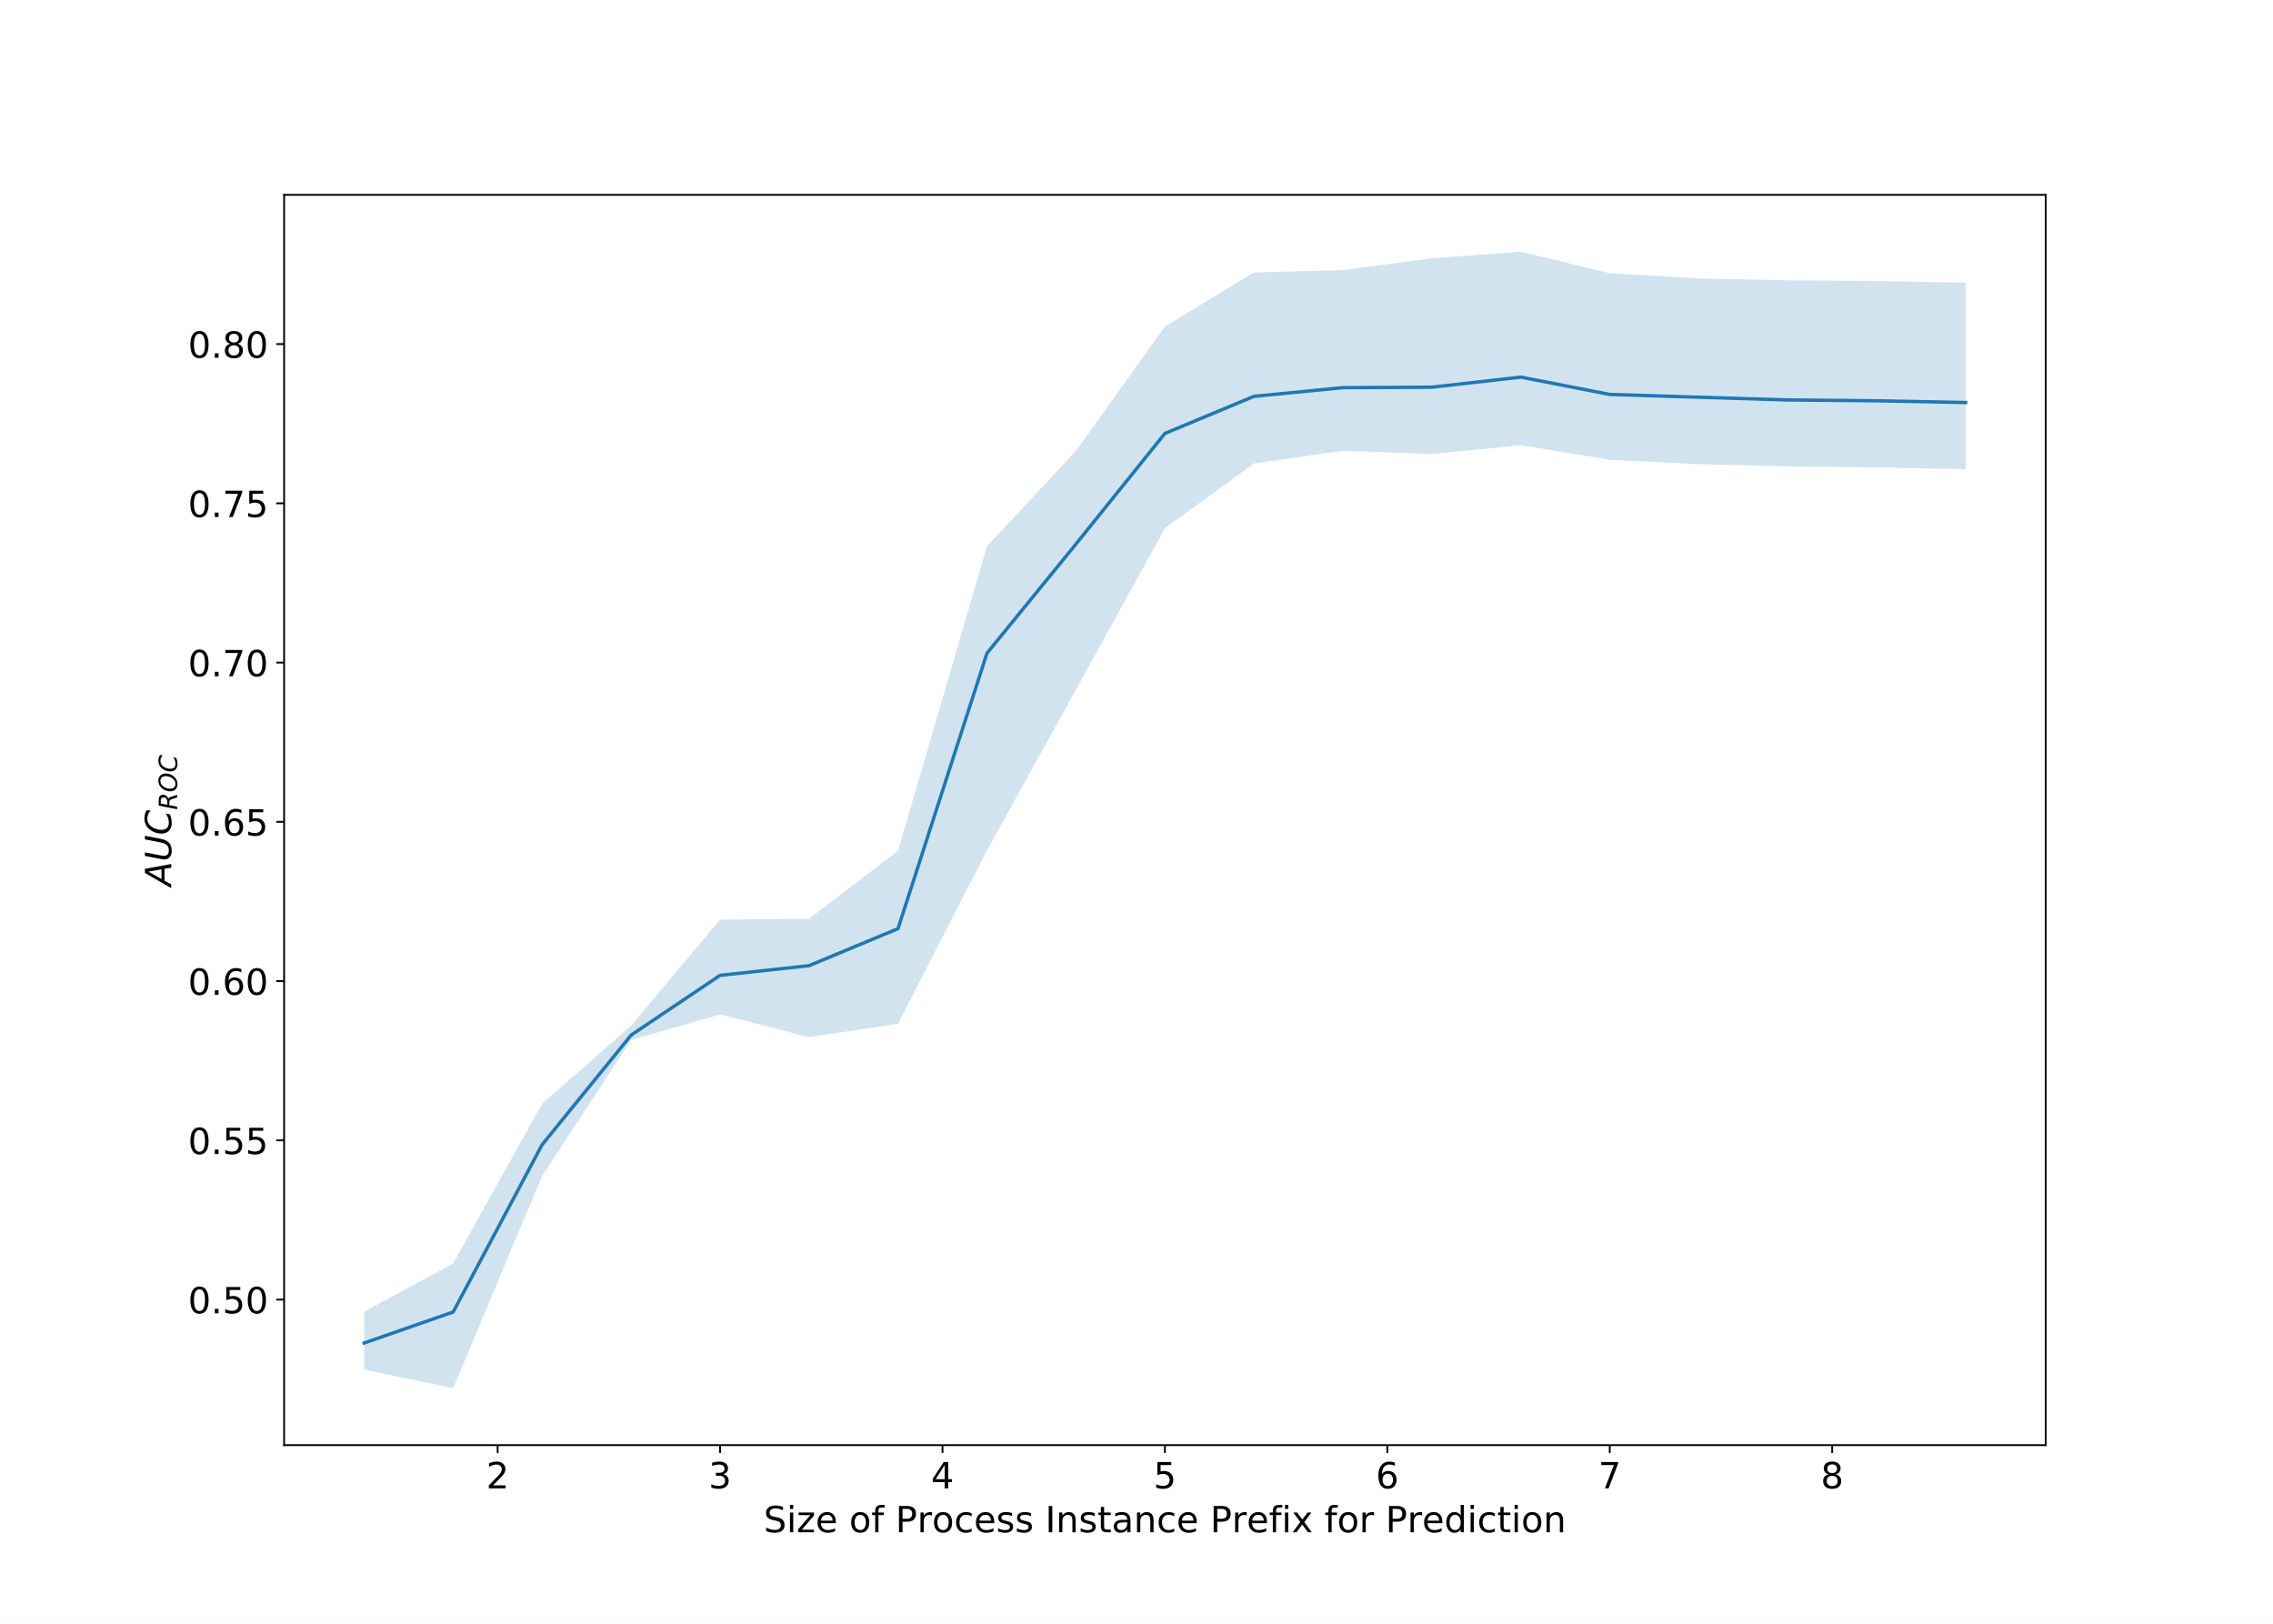
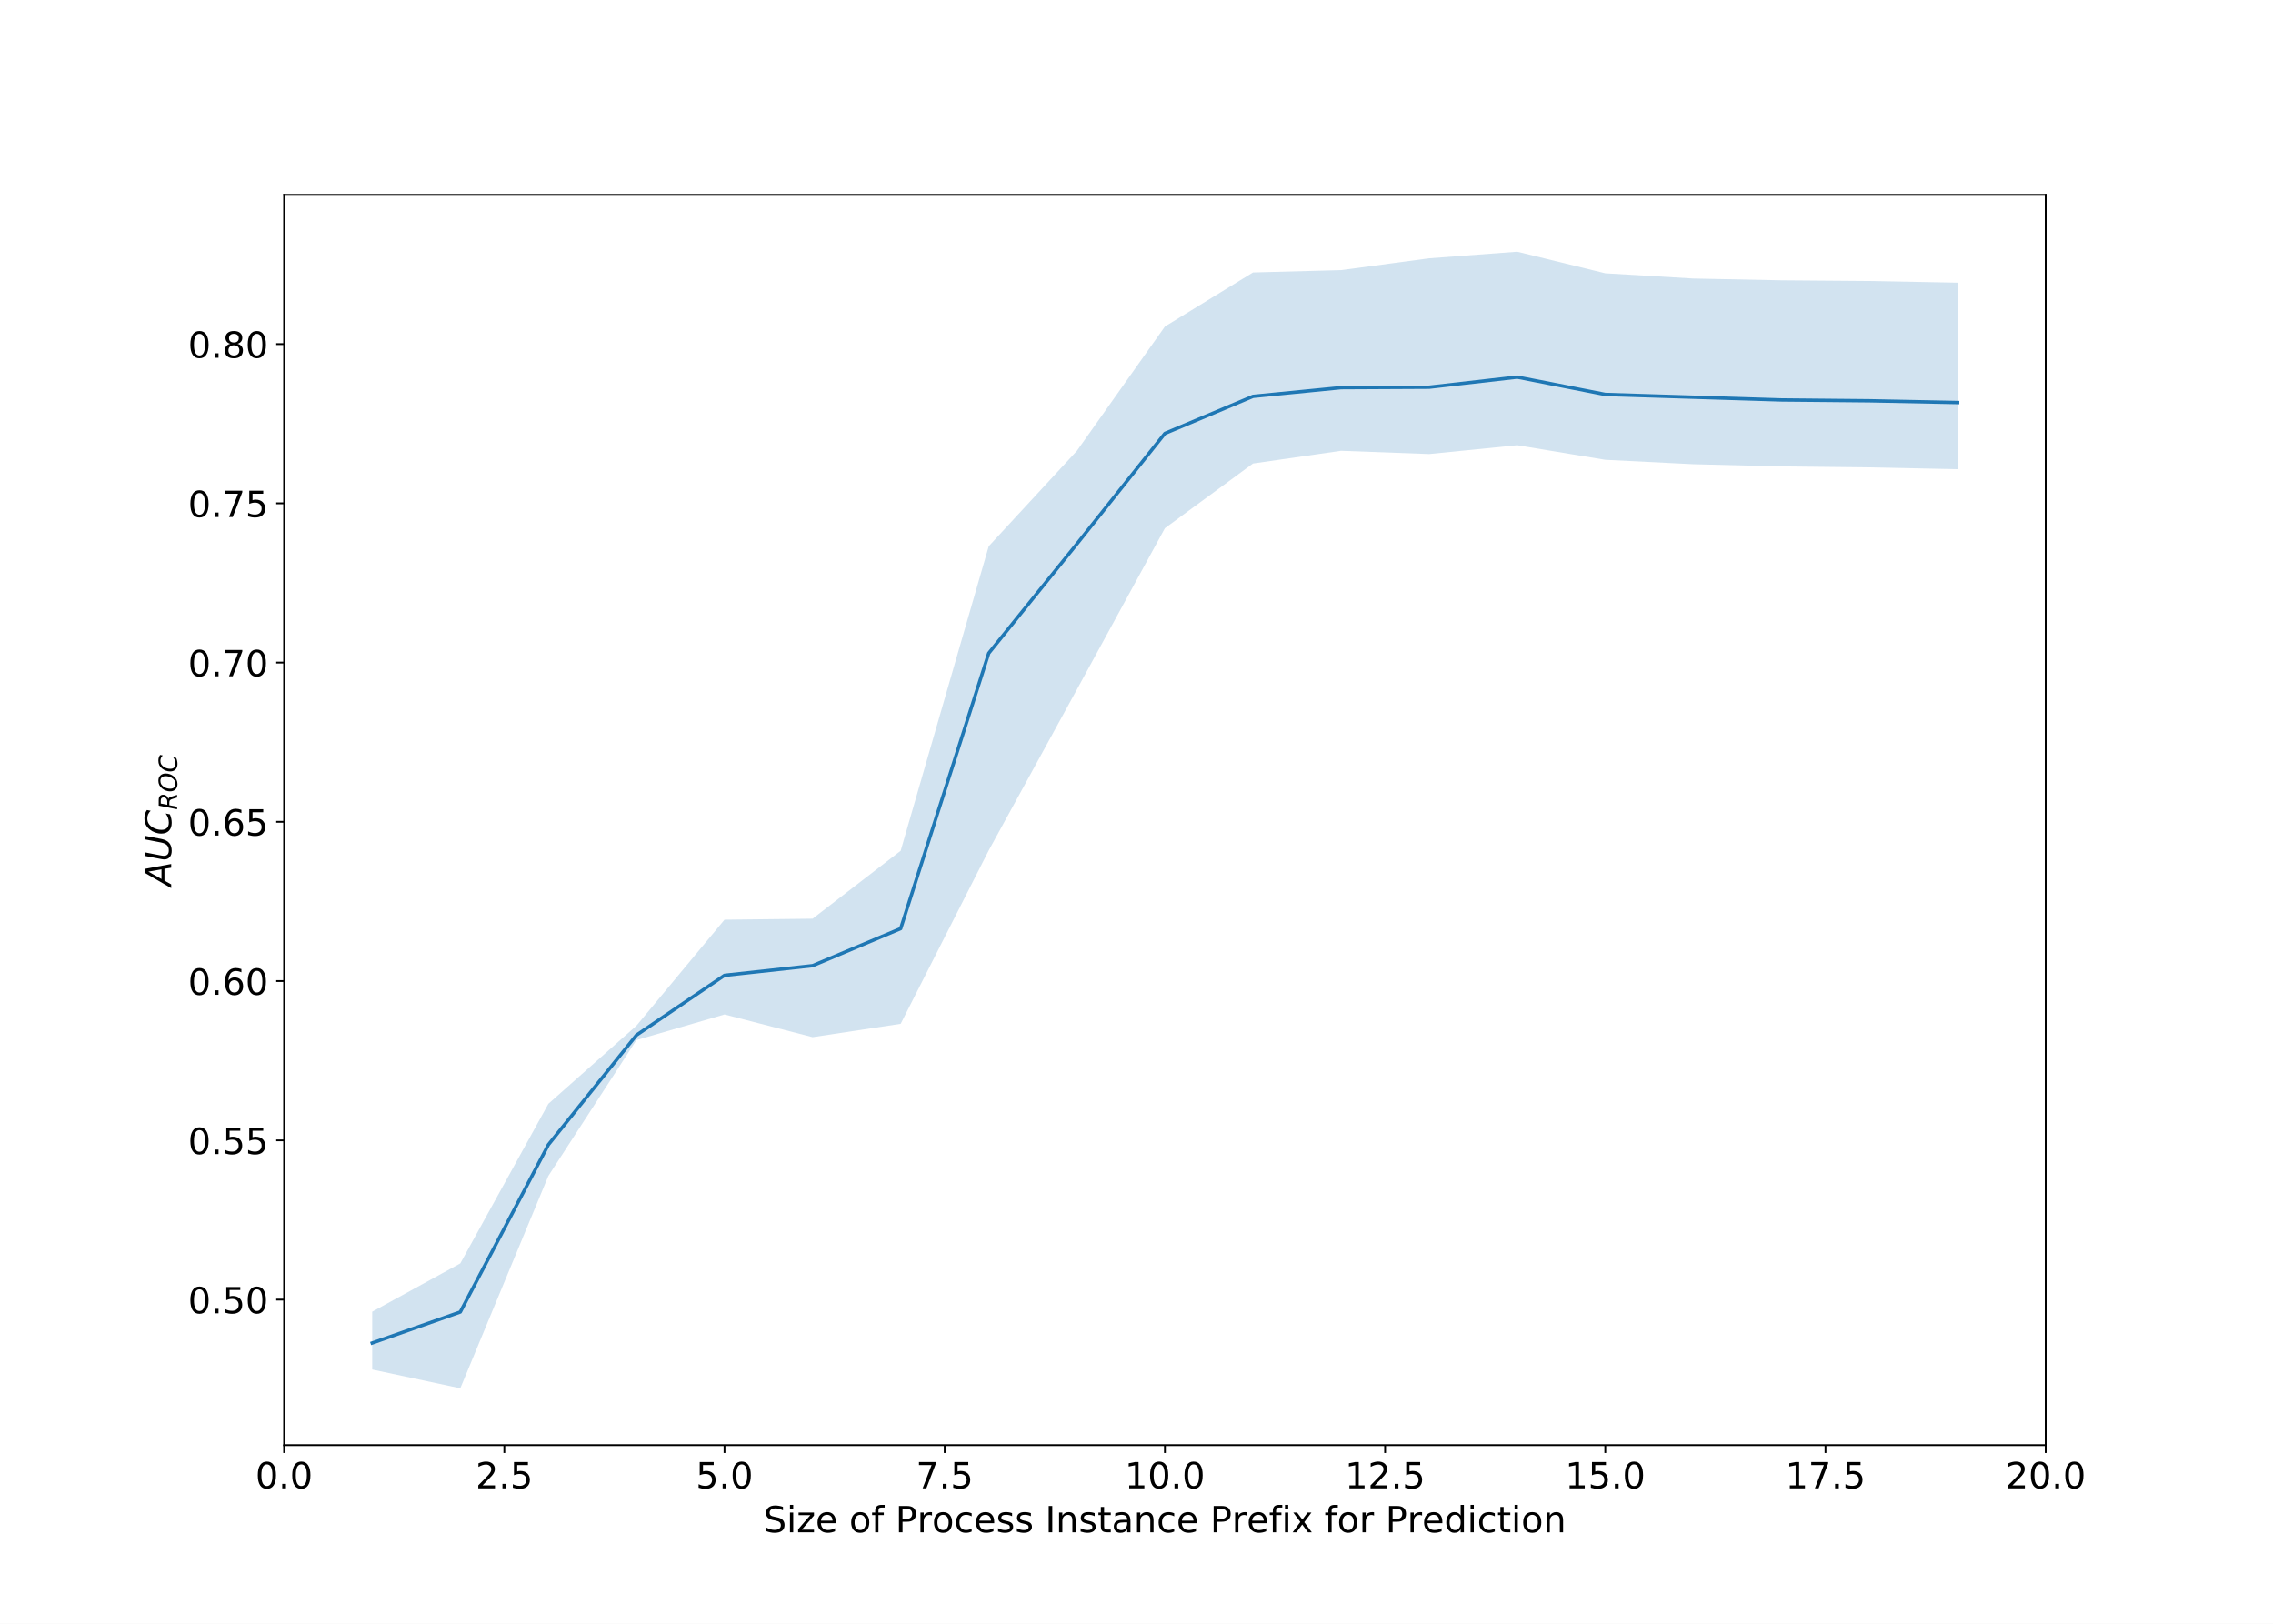
<svg xmlns="http://www.w3.org/2000/svg" xmlns:xlink="http://www.w3.org/1999/xlink" height="720pt" version="1.1" viewBox="0 0 1008 720" width="1008pt">
  <defs>
    <style type="text/css">
*{stroke-linecap:butt;stroke-linejoin:round;}
  </style>
  </defs>
  <g id="figure_1">
    <g id="patch_1">
      <path d="M 0 720  L 1008 720  L 1008 0  L 0 0  z " style="fill:#ffffff;" />
    </g>
    <g id="axes_1">
      <g id="patch_2">
        <path d="M 126 640.8  L 907.2 640.8  L 907.2 86.4  L 126 86.4  z " style="fill:#ffffff;" />
      </g>
      <g id="PolyCollection_1">
-         <path clip-path="url(#pc2bb9c376c)" d="M 161.509 581.636  L 161.509 607.272  L 200.964 615.6  L 240.418 521.41  L 279.873 461.183  L 319.327 449.834  L 358.782 459.895  L 398.236 453.981  L 437.691 377.089  L 477.145 305.807  L 516.6 234.22  L 556.055 205.535  L 595.509 199.89  L 634.964 201.331  L 674.418 197.425  L 713.873 203.889  L 753.327 205.845  L 792.782 206.819  L 832.236 207.251  L 871.691 208.054  L 871.691 125.338  L 871.691 125.338  L 832.236 124.597  L 792.782 124.287  L 753.327 123.496  L 713.873 121.173  L 674.418 111.6  L 634.964 114.53  L 595.509 119.764  L 556.055 120.808  L 516.6 144.782  L 477.145 199.959  L 437.691 242.221  L 398.236 377.261  L 358.782 407.372  L 319.327 407.818  L 279.873 454.811  L 240.418 489.439  L 200.964 560.216  L 161.509 581.636  z " style="fill:#1f77b4;fill-opacity:0.2;" />
+         <path clip-path="url(#p0b443deda3)" d="M 165.06 581.636  L 165.06 607.272  L 204.12 615.6  L 243.18 521.41  L 282.24 461.183  L 321.3 449.834  L 360.36 459.895  L 399.42 453.981  L 438.48 377.089  L 477.54 305.807  L 516.6 234.22  L 555.66 205.535  L 594.72 199.89  L 633.78 201.331  L 672.84 197.425  L 711.9 203.889  L 750.96 205.845  L 790.02 206.819  L 829.08 207.251  L 868.14 208.054  L 868.14 125.338  L 868.14 125.338  L 829.08 124.597  L 790.02 124.287  L 750.96 123.496  L 711.9 121.173  L 672.84 111.6  L 633.78 114.53  L 594.72 119.764  L 555.66 120.808  L 516.6 144.782  L 477.54 199.959  L 438.48 242.221  L 399.42 377.261  L 360.36 407.372  L 321.3 407.818  L 282.24 454.811  L 243.18 489.439  L 204.12 560.216  L 165.06 581.636  z " style="fill:#1f77b4;fill-opacity:0.2;" />
      </g>
      <g id="matplotlib.axis_1">
        <g id="xtick_1">
          <g id="line2d_1">
            <defs>
-               <path d="M 0 0  L 0 3.5  " id="m04d22b994d" style="stroke:#000000;stroke-width:0.8;" />
-             </defs>
-             <g>
-               <use style="stroke:#000000;stroke-width:0.8;" x="220.691" xlink:href="#m04d22b994d" y="640.8" />
+               <path d="M 0 0  L 0 3.5  " id="m1fb9f23c82" style="stroke:#000000;stroke-width:0.8;" />
+             </defs>
+             <g>
+               <use style="stroke:#000000;stroke-width:0.8;" x="126" xlink:href="#m1fb9f23c82" y="640.8" />
            </g>
          </g>
          <g id="text_1">
            <defs>
-               <path d="M 19.188 8.297  L 53.609 8.297  L 53.609 0  L 7.328 0  L 7.328 8.297  Q 12.938 14.109 22.625 23.891  Q 32.328 33.688 34.812 36.531  Q 39.547 41.844 41.422 45.531  Q 43.312 49.219 43.312 52.781  Q 43.312 58.594 39.234 62.25  Q 35.156 65.922 28.609 65.922  Q 23.969 65.922 18.812 64.312  Q 13.672 62.703 7.812 59.422  L 7.812 69.391  Q 13.766 71.781 18.938 73  Q 24.125 74.219 28.422 74.219  Q 39.75 74.219 46.484 68.547  Q 53.219 62.891 53.219 53.422  Q 53.219 48.922 51.531 44.891  Q 49.859 40.875 45.406 35.406  Q 44.188 33.984 37.641 27.219  Q 31.109 20.453 19.188 8.297  z " id="DejaVuSans-50" />
-             </defs>
-             <g transform="translate(215.6009 659.9575)scale(0.16 -0.16)">
-               <use xlink:href="#DejaVuSans-50" />
+               <path d="M 31.781 66.406  Q 24.172 66.406 20.328 58.906  Q 16.5 51.422 16.5 36.375  Q 16.5 21.391 20.328 13.891  Q 24.172 6.391 31.781 6.391  Q 39.453 6.391 43.281 13.891  Q 47.125 21.391 47.125 36.375  Q 47.125 51.422 43.281 58.906  Q 39.453 66.406 31.781 66.406  z M 31.781 74.219  Q 44.047 74.219 50.516 64.516  Q 56.984 54.828 56.984 36.375  Q 56.984 17.969 50.516 8.266  Q 44.047 -1.422 31.781 -1.422  Q 19.531 -1.422 13.062 8.266  Q 6.594 17.969 6.594 36.375  Q 6.594 54.828 13.062 64.516  Q 19.531 74.219 31.781 74.219  z " id="DejaVuSans-48" />
+               <path d="M 10.688 12.406  L 21 12.406  L 21 0  L 10.688 0  z " id="DejaVuSans-46" />
+             </defs>
+             <g transform="translate(113.2775 659.9575)scale(0.16 -0.16)">
+               <use xlink:href="#DejaVuSans-48" />
+               <use x="63.623" xlink:href="#DejaVuSans-46" />
+               <use x="95.41" xlink:href="#DejaVuSans-48" />
            </g>
          </g>
        </g>
        <g id="xtick_2">
          <g id="line2d_2">
            <g>
-               <use style="stroke:#000000;stroke-width:0.8;" x="319.327" xlink:href="#m04d22b994d" y="640.8" />
+               <use style="stroke:#000000;stroke-width:0.8;" x="223.65" xlink:href="#m1fb9f23c82" y="640.8" />
            </g>
          </g>
          <g id="text_2">
            <defs>
-               <path d="M 40.578 39.312  Q 47.656 37.797 51.625 33  Q 55.609 28.219 55.609 21.188  Q 55.609 10.406 48.188 4.484  Q 40.766 -1.422 27.094 -1.422  Q 22.516 -1.422 17.656 -0.516  Q 12.797 0.391 7.625 2.203  L 7.625 11.719  Q 11.719 9.328 16.594 8.109  Q 21.484 6.891 26.812 6.891  Q 36.078 6.891 40.938 10.547  Q 45.797 14.203 45.797 21.188  Q 45.797 27.641 41.281 31.266  Q 36.766 34.906 28.719 34.906  L 20.219 34.906  L 20.219 43.016  L 29.109 43.016  Q 36.375 43.016 40.234 45.922  Q 44.094 48.828 44.094 54.297  Q 44.094 59.906 40.109 62.906  Q 36.141 65.922 28.719 65.922  Q 24.656 65.922 20.016 65.031  Q 15.375 64.156 9.812 62.312  L 9.812 71.094  Q 15.438 72.656 20.344 73.438  Q 25.25 74.219 29.594 74.219  Q 40.828 74.219 47.359 69.109  Q 53.906 64.016 53.906 55.328  Q 53.906 49.266 50.438 45.094  Q 46.969 40.922 40.578 39.312  z " id="DejaVuSans-51" />
-             </defs>
-             <g transform="translate(314.2373 659.9575)scale(0.16 -0.16)">
-               <use xlink:href="#DejaVuSans-51" />
+               <path d="M 19.188 8.297  L 53.609 8.297  L 53.609 0  L 7.328 0  L 7.328 8.297  Q 12.938 14.109 22.625 23.891  Q 32.328 33.688 34.812 36.531  Q 39.547 41.844 41.422 45.531  Q 43.312 49.219 43.312 52.781  Q 43.312 58.594 39.234 62.25  Q 35.156 65.922 28.609 65.922  Q 23.969 65.922 18.812 64.312  Q 13.672 62.703 7.812 59.422  L 7.812 69.391  Q 13.766 71.781 18.938 73  Q 24.125 74.219 28.422 74.219  Q 39.75 74.219 46.484 68.547  Q 53.219 62.891 53.219 53.422  Q 53.219 48.922 51.531 44.891  Q 49.859 40.875 45.406 35.406  Q 44.188 33.984 37.641 27.219  Q 31.109 20.453 19.188 8.297  z " id="DejaVuSans-50" />
+               <path d="M 10.797 72.906  L 49.516 72.906  L 49.516 64.594  L 19.828 64.594  L 19.828 46.734  Q 21.969 47.469 24.109 47.828  Q 26.266 48.188 28.422 48.188  Q 40.625 48.188 47.75 41.5  Q 54.891 34.812 54.891 23.391  Q 54.891 11.625 47.562 5.094  Q 40.234 -1.422 26.906 -1.422  Q 22.312 -1.422 17.547 -0.641  Q 12.797 0.141 7.719 1.703  L 7.719 11.625  Q 12.109 9.234 16.797 8.062  Q 21.484 6.891 26.703 6.891  Q 35.156 6.891 40.078 11.328  Q 45.016 15.766 45.016 23.391  Q 45.016 31 40.078 35.438  Q 35.156 39.891 26.703 39.891  Q 22.75 39.891 18.812 39.016  Q 14.891 38.141 10.797 36.281  z " id="DejaVuSans-53" />
+             </defs>
+             <g transform="translate(210.9275 659.9575)scale(0.16 -0.16)">
+               <use xlink:href="#DejaVuSans-50" />
+               <use x="63.623" xlink:href="#DejaVuSans-46" />
+               <use x="95.41" xlink:href="#DejaVuSans-53" />
            </g>
          </g>
        </g>
        <g id="xtick_3">
          <g id="line2d_3">
            <g>
-               <use style="stroke:#000000;stroke-width:0.8;" x="417.964" xlink:href="#m04d22b994d" y="640.8" />
+               <use style="stroke:#000000;stroke-width:0.8;" x="321.3" xlink:href="#m1fb9f23c82" y="640.8" />
            </g>
          </g>
          <g id="text_3">
-             <defs>
-               <path d="M 37.797 64.312  L 12.891 25.391  L 37.797 25.391  z M 35.203 72.906  L 47.609 72.906  L 47.609 25.391  L 58.016 25.391  L 58.016 17.188  L 47.609 17.188  L 47.609 0  L 37.797 0  L 37.797 17.188  L 4.891 17.188  L 4.891 26.703  z " id="DejaVuSans-52" />
-             </defs>
-             <g transform="translate(412.8736 659.9575)scale(0.16 -0.16)">
-               <use xlink:href="#DejaVuSans-52" />
+             <g transform="translate(308.5775 659.9575)scale(0.16 -0.16)">
+               <use xlink:href="#DejaVuSans-53" />
+               <use x="63.623" xlink:href="#DejaVuSans-46" />
+               <use x="95.41" xlink:href="#DejaVuSans-48" />
            </g>
          </g>
        </g>
        <g id="xtick_4">
          <g id="line2d_4">
            <g>
-               <use style="stroke:#000000;stroke-width:0.8;" x="516.6" xlink:href="#m04d22b994d" y="640.8" />
+               <use style="stroke:#000000;stroke-width:0.8;" x="418.95" xlink:href="#m1fb9f23c82" y="640.8" />
            </g>
          </g>
          <g id="text_4">
            <defs>
-               <path d="M 10.797 72.906  L 49.516 72.906  L 49.516 64.594  L 19.828 64.594  L 19.828 46.734  Q 21.969 47.469 24.109 47.828  Q 26.266 48.188 28.422 48.188  Q 40.625 48.188 47.75 41.5  Q 54.891 34.812 54.891 23.391  Q 54.891 11.625 47.562 5.094  Q 40.234 -1.422 26.906 -1.422  Q 22.312 -1.422 17.547 -0.641  Q 12.797 0.141 7.719 1.703  L 7.719 11.625  Q 12.109 9.234 16.797 8.062  Q 21.484 6.891 26.703 6.891  Q 35.156 6.891 40.078 11.328  Q 45.016 15.766 45.016 23.391  Q 45.016 31 40.078 35.438  Q 35.156 39.891 26.703 39.891  Q 22.75 39.891 18.812 39.016  Q 14.891 38.141 10.797 36.281  z " id="DejaVuSans-53" />
-             </defs>
-             <g transform="translate(511.51 659.9575)scale(0.16 -0.16)">
-               <use xlink:href="#DejaVuSans-53" />
+               <path d="M 8.203 72.906  L 55.078 72.906  L 55.078 68.703  L 28.609 0  L 18.312 0  L 43.219 64.594  L 8.203 64.594  z " id="DejaVuSans-55" />
+             </defs>
+             <g transform="translate(406.2275 659.9575)scale(0.16 -0.16)">
+               <use xlink:href="#DejaVuSans-55" />
+               <use x="63.623" xlink:href="#DejaVuSans-46" />
+               <use x="95.41" xlink:href="#DejaVuSans-53" />
            </g>
          </g>
        </g>
        <g id="xtick_5">
          <g id="line2d_5">
            <g>
-               <use style="stroke:#000000;stroke-width:0.8;" x="615.236" xlink:href="#m04d22b994d" y="640.8" />
+               <use style="stroke:#000000;stroke-width:0.8;" x="516.6" xlink:href="#m1fb9f23c82" y="640.8" />
            </g>
          </g>
          <g id="text_5">
            <defs>
-               <path d="M 33.016 40.375  Q 26.375 40.375 22.484 35.828  Q 18.609 31.297 18.609 23.391  Q 18.609 15.531 22.484 10.953  Q 26.375 6.391 33.016 6.391  Q 39.656 6.391 43.531 10.953  Q 47.406 15.531 47.406 23.391  Q 47.406 31.297 43.531 35.828  Q 39.656 40.375 33.016 40.375  z M 52.594 71.297  L 52.594 62.312  Q 48.875 64.062 45.094 64.984  Q 41.312 65.922 37.594 65.922  Q 27.828 65.922 22.672 59.328  Q 17.531 52.734 16.797 39.406  Q 19.672 43.656 24.016 45.922  Q 28.375 48.188 33.594 48.188  Q 44.578 48.188 50.953 41.516  Q 57.328 34.859 57.328 23.391  Q 57.328 12.156 50.688 5.359  Q 44.047 -1.422 33.016 -1.422  Q 20.359 -1.422 13.672 8.266  Q 6.984 17.969 6.984 36.375  Q 6.984 53.656 15.188 63.938  Q 23.391 74.219 37.203 74.219  Q 40.922 74.219 44.703 73.484  Q 48.484 72.75 52.594 71.297  z " id="DejaVuSans-54" />
-             </defs>
-             <g transform="translate(610.1464 659.9575)scale(0.16 -0.16)">
-               <use xlink:href="#DejaVuSans-54" />
+               <path d="M 12.406 8.297  L 28.516 8.297  L 28.516 63.922  L 10.984 60.406  L 10.984 69.391  L 28.422 72.906  L 38.281 72.906  L 38.281 8.297  L 54.391 8.297  L 54.391 0  L 12.406 0  z " id="DejaVuSans-49" />
+             </defs>
+             <g transform="translate(498.7875 659.9575)scale(0.16 -0.16)">
+               <use xlink:href="#DejaVuSans-49" />
+               <use x="63.623" xlink:href="#DejaVuSans-48" />
+               <use x="127.246" xlink:href="#DejaVuSans-46" />
+               <use x="159.033" xlink:href="#DejaVuSans-48" />
            </g>
          </g>
        </g>
        <g id="xtick_6">
          <g id="line2d_6">
            <g>
-               <use style="stroke:#000000;stroke-width:0.8;" x="713.873" xlink:href="#m04d22b994d" y="640.8" />
+               <use style="stroke:#000000;stroke-width:0.8;" x="614.25" xlink:href="#m1fb9f23c82" y="640.8" />
            </g>
          </g>
          <g id="text_6">
-             <defs>
-               <path d="M 8.203 72.906  L 55.078 72.906  L 55.078 68.703  L 28.609 0  L 18.312 0  L 43.219 64.594  L 8.203 64.594  z " id="DejaVuSans-55" />
-             </defs>
-             <g transform="translate(708.7827 659.9575)scale(0.16 -0.16)">
-               <use xlink:href="#DejaVuSans-55" />
+             <g transform="translate(596.4375 659.9575)scale(0.16 -0.16)">
+               <use xlink:href="#DejaVuSans-49" />
+               <use x="63.623" xlink:href="#DejaVuSans-50" />
+               <use x="127.246" xlink:href="#DejaVuSans-46" />
+               <use x="159.033" xlink:href="#DejaVuSans-53" />
            </g>
          </g>
        </g>
        <g id="xtick_7">
          <g id="line2d_7">
            <g>
-               <use style="stroke:#000000;stroke-width:0.8;" x="812.509" xlink:href="#m04d22b994d" y="640.8" />
+               <use style="stroke:#000000;stroke-width:0.8;" x="711.9" xlink:href="#m1fb9f23c82" y="640.8" />
            </g>
          </g>
          <g id="text_7">
-             <defs>
-               <path d="M 31.781 34.625  Q 24.75 34.625 20.719 30.859  Q 16.703 27.094 16.703 20.516  Q 16.703 13.922 20.719 10.156  Q 24.75 6.391 31.781 6.391  Q 38.812 6.391 42.859 10.172  Q 46.922 13.969 46.922 20.516  Q 46.922 27.094 42.891 30.859  Q 38.875 34.625 31.781 34.625  z M 21.922 38.812  Q 15.578 40.375 12.031 44.719  Q 8.5 49.078 8.5 55.328  Q 8.5 64.062 14.719 69.141  Q 20.953 74.219 31.781 74.219  Q 42.672 74.219 48.875 69.141  Q 55.078 64.062 55.078 55.328  Q 55.078 49.078 51.531 44.719  Q 48 40.375 41.703 38.812  Q 48.828 37.156 52.797 32.312  Q 56.781 27.484 56.781 20.516  Q 56.781 9.906 50.312 4.234  Q 43.844 -1.422 31.781 -1.422  Q 19.734 -1.422 13.25 4.234  Q 6.781 9.906 6.781 20.516  Q 6.781 27.484 10.781 32.312  Q 14.797 37.156 21.922 38.812  z M 18.312 54.391  Q 18.312 48.734 21.844 45.562  Q 25.391 42.391 31.781 42.391  Q 38.141 42.391 41.719 45.562  Q 45.312 48.734 45.312 54.391  Q 45.312 60.062 41.719 63.234  Q 38.141 66.406 31.781 66.406  Q 25.391 66.406 21.844 63.234  Q 18.312 60.062 18.312 54.391  z " id="DejaVuSans-56" />
-             </defs>
-             <g transform="translate(807.4191 659.9575)scale(0.16 -0.16)">
-               <use xlink:href="#DejaVuSans-56" />
-             </g>
-           </g>
-         </g>
-         <g id="text_8">
+             <g transform="translate(694.0875 659.9575)scale(0.16 -0.16)">
+               <use xlink:href="#DejaVuSans-49" />
+               <use x="63.623" xlink:href="#DejaVuSans-53" />
+               <use x="127.246" xlink:href="#DejaVuSans-46" />
+               <use x="159.033" xlink:href="#DejaVuSans-48" />
+             </g>
+           </g>
+         </g>
+         <g id="xtick_8">
+           <g id="line2d_8">
+             <g>
+               <use style="stroke:#000000;stroke-width:0.8;" x="809.55" xlink:href="#m1fb9f23c82" y="640.8" />
+             </g>
+           </g>
+           <g id="text_8">
+             <g transform="translate(791.7375 659.9575)scale(0.16 -0.16)">
+               <use xlink:href="#DejaVuSans-49" />
+               <use x="63.623" xlink:href="#DejaVuSans-55" />
+               <use x="127.246" xlink:href="#DejaVuSans-46" />
+               <use x="159.033" xlink:href="#DejaVuSans-53" />
+             </g>
+           </g>
+         </g>
+         <g id="xtick_9">
+           <g id="line2d_9">
+             <g>
+               <use style="stroke:#000000;stroke-width:0.8;" x="907.2" xlink:href="#m1fb9f23c82" y="640.8" />
+             </g>
+           </g>
+           <g id="text_9">
+             <g transform="translate(889.3875 659.9575)scale(0.16 -0.16)">
+               <use xlink:href="#DejaVuSans-50" />
+               <use x="63.623" xlink:href="#DejaVuSans-48" />
+               <use x="127.246" xlink:href="#DejaVuSans-46" />
+               <use x="159.033" xlink:href="#DejaVuSans-48" />
+             </g>
+           </g>
+         </g>
+         <g id="text_10">
          <defs>
            <path d="M 53.516 70.516  L 53.516 60.891  Q 47.906 63.578 42.922 64.891  Q 37.938 66.219 33.297 66.219  Q 25.25 66.219 20.875 63.094  Q 16.5 59.969 16.5 54.203  Q 16.5 49.359 19.406 46.891  Q 22.312 44.438 30.422 42.922  L 36.375 41.703  Q 47.406 39.594 52.656 34.297  Q 57.906 29 57.906 20.125  Q 57.906 9.516 50.797 4.047  Q 43.703 -1.422 29.984 -1.422  Q 24.812 -1.422 18.969 -0.25  Q 13.141 0.922 6.891 3.219  L 6.891 13.375  Q 12.891 10.016 18.656 8.297  Q 24.422 6.594 29.984 6.594  Q 38.422 6.594 43.016 9.906  Q 47.609 13.234 47.609 19.391  Q 47.609 24.75 44.312 27.781  Q 41.016 30.812 33.5 32.328  L 27.484 33.5  Q 16.453 35.688 11.516 40.375  Q 6.594 45.062 6.594 53.422  Q 6.594 63.094 13.406 68.656  Q 20.219 74.219 32.172 74.219  Q 37.312 74.219 42.625 73.281  Q 47.953 72.359 53.516 70.516  z " id="DejaVuSans-83" />
            <path d="M 9.422 54.688  L 18.406 54.688  L 18.406 0  L 9.422 0  z M 9.422 75.984  L 18.406 75.984  L 18.406 64.594  L 9.422 64.594  z " id="DejaVuSans-105" />
            <path d="M 5.516 54.688  L 48.188 54.688  L 48.188 46.484  L 14.406 7.172  L 48.188 7.172  L 48.188 0  L 4.297 0  L 4.297 8.203  L 38.094 47.516  L 5.516 47.516  z " id="DejaVuSans-122" />
            <path d="M 56.203 29.594  L 56.203 25.203  L 14.891 25.203  Q 15.484 15.922 20.484 11.062  Q 25.484 6.203 34.422 6.203  Q 39.594 6.203 44.453 7.469  Q 49.312 8.734 54.109 11.281  L 54.109 2.781  Q 49.266 0.734 44.188 -0.344  Q 39.109 -1.422 33.891 -1.422  Q 20.797 -1.422 13.156 6.188  Q 5.516 13.812 5.516 26.812  Q 5.516 40.234 12.766 48.109  Q 20.016 56 32.328 56  Q 43.359 56 49.781 48.891  Q 56.203 41.797 56.203 29.594  z M 47.219 32.234  Q 47.125 39.594 43.094 43.984  Q 39.062 48.391 32.422 48.391  Q 24.906 48.391 20.391 44.141  Q 15.875 39.891 15.188 32.172  z " id="DejaVuSans-101" />
            <path id="DejaVuSans-32" />
            <path d="M 30.609 48.391  Q 23.391 48.391 19.188 42.75  Q 14.984 37.109 14.984 27.297  Q 14.984 17.484 19.156 11.844  Q 23.344 6.203 30.609 6.203  Q 37.797 6.203 41.984 11.859  Q 46.188 17.531 46.188 27.297  Q 46.188 37.016 41.984 42.703  Q 37.797 48.391 30.609 48.391  z M 30.609 56  Q 42.328 56 49.016 48.375  Q 55.719 40.766 55.719 27.297  Q 55.719 13.875 49.016 6.219  Q 42.328 -1.422 30.609 -1.422  Q 18.844 -1.422 12.172 6.219  Q 5.516 13.875 5.516 27.297  Q 5.516 40.766 12.172 48.375  Q 18.844 56 30.609 56  z " id="DejaVuSans-111" />
            <path d="M 37.109 75.984  L 37.109 68.5  L 28.516 68.5  Q 23.688 68.5 21.797 66.547  Q 19.922 64.594 19.922 59.516  L 19.922 54.688  L 34.719 54.688  L 34.719 47.703  L 19.922 47.703  L 19.922 0  L 10.891 0  L 10.891 47.703  L 2.297 47.703  L 2.297 54.688  L 10.891 54.688  L 10.891 58.5  Q 10.891 67.625 15.141 71.797  Q 19.391 75.984 28.609 75.984  z " id="DejaVuSans-102" />
            <path d="M 19.672 64.797  L 19.672 37.406  L 32.078 37.406  Q 38.969 37.406 42.719 40.969  Q 46.484 44.531 46.484 51.125  Q 46.484 57.672 42.719 61.234  Q 38.969 64.797 32.078 64.797  z M 9.812 72.906  L 32.078 72.906  Q 44.344 72.906 50.609 67.359  Q 56.891 61.812 56.891 51.125  Q 56.891 40.328 50.609 34.812  Q 44.344 29.297 32.078 29.297  L 19.672 29.297  L 19.672 0  L 9.812 0  z " id="DejaVuSans-80" />
            <path d="M 41.109 46.297  Q 39.594 47.172 37.812 47.578  Q 36.031 48 33.891 48  Q 26.266 48 22.188 43.047  Q 18.109 38.094 18.109 28.812  L 18.109 0  L 9.078 0  L 9.078 54.688  L 18.109 54.688  L 18.109 46.188  Q 20.953 51.172 25.484 53.578  Q 30.031 56 36.531 56  Q 37.453 56 38.578 55.875  Q 39.703 55.766 41.062 55.516  z " id="DejaVuSans-114" />
            <path d="M 48.781 52.594  L 48.781 44.188  Q 44.969 46.297 41.141 47.344  Q 37.312 48.391 33.406 48.391  Q 24.656 48.391 19.812 42.844  Q 14.984 37.312 14.984 27.297  Q 14.984 17.281 19.812 11.734  Q 24.656 6.203 33.406 6.203  Q 37.312 6.203 41.141 7.25  Q 44.969 8.297 48.781 10.406  L 48.781 2.094  Q 45.016 0.344 40.984 -0.531  Q 36.969 -1.422 32.422 -1.422  Q 20.062 -1.422 12.781 6.344  Q 5.516 14.109 5.516 27.297  Q 5.516 40.672 12.859 48.328  Q 20.219 56 33.016 56  Q 37.156 56 41.109 55.141  Q 45.062 54.297 48.781 52.594  z " id="DejaVuSans-99" />
            <path d="M 44.281 53.078  L 44.281 44.578  Q 40.484 46.531 36.375 47.5  Q 32.281 48.484 27.875 48.484  Q 21.188 48.484 17.844 46.438  Q 14.5 44.391 14.5 40.281  Q 14.5 37.156 16.891 35.375  Q 19.281 33.594 26.516 31.984  L 29.594 31.297  Q 39.156 29.25 43.188 25.516  Q 47.219 21.781 47.219 15.094  Q 47.219 7.469 41.188 3.016  Q 35.156 -1.422 24.609 -1.422  Q 20.219 -1.422 15.453 -0.562  Q 10.688 0.297 5.422 2  L 5.422 11.281  Q 10.406 8.688 15.234 7.391  Q 20.062 6.109 24.812 6.109  Q 31.156 6.109 34.562 8.281  Q 37.984 10.453 37.984 14.406  Q 37.984 18.062 35.516 20.016  Q 33.062 21.969 24.703 23.781  L 21.578 24.516  Q 13.234 26.266 9.516 29.906  Q 5.812 33.547 5.812 39.891  Q 5.812 47.609 11.281 51.797  Q 16.75 56 26.812 56  Q 31.781 56 36.172 55.266  Q 40.578 54.547 44.281 53.078  z " id="DejaVuSans-115" />
            <path d="M 9.812 72.906  L 19.672 72.906  L 19.672 0  L 9.812 0  z " id="DejaVuSans-73" />
            <path d="M 54.891 33.016  L 54.891 0  L 45.906 0  L 45.906 32.719  Q 45.906 40.484 42.875 44.328  Q 39.844 48.188 33.797 48.188  Q 26.516 48.188 22.312 43.547  Q 18.109 38.922 18.109 30.906  L 18.109 0  L 9.078 0  L 9.078 54.688  L 18.109 54.688  L 18.109 46.188  Q 21.344 51.125 25.703 53.562  Q 30.078 56 35.797 56  Q 45.219 56 50.047 50.172  Q 54.891 44.344 54.891 33.016  z " id="DejaVuSans-110" />
            <path d="M 18.312 70.219  L 18.312 54.688  L 36.812 54.688  L 36.812 47.703  L 18.312 47.703  L 18.312 18.016  Q 18.312 11.328 20.141 9.422  Q 21.969 7.516 27.594 7.516  L 36.812 7.516  L 36.812 0  L 27.594 0  Q 17.188 0 13.234 3.875  Q 9.281 7.766 9.281 18.016  L 9.281 47.703  L 2.688 47.703  L 2.688 54.688  L 9.281 54.688  L 9.281 70.219  z " id="DejaVuSans-116" />
            <path d="M 34.281 27.484  Q 23.391 27.484 19.188 25  Q 14.984 22.516 14.984 16.5  Q 14.984 11.719 18.141 8.906  Q 21.297 6.109 26.703 6.109  Q 34.188 6.109 38.703 11.406  Q 43.219 16.703 43.219 25.484  L 43.219 27.484  z M 52.203 31.203  L 52.203 0  L 43.219 0  L 43.219 8.297  Q 40.141 3.328 35.547 0.953  Q 30.953 -1.422 24.312 -1.422  Q 15.922 -1.422 10.953 3.297  Q 6 8.016 6 15.922  Q 6 25.141 12.172 29.828  Q 18.359 34.516 30.609 34.516  L 43.219 34.516  L 43.219 35.406  Q 43.219 41.609 39.141 45  Q 35.062 48.391 27.688 48.391  Q 23 48.391 18.547 47.266  Q 14.109 46.141 10.016 43.891  L 10.016 52.203  Q 14.938 54.109 19.578 55.047  Q 24.219 56 28.609 56  Q 40.484 56 46.344 49.844  Q 52.203 43.703 52.203 31.203  z " id="DejaVuSans-97" />
            <path d="M 54.891 54.688  L 35.109 28.078  L 55.906 0  L 45.312 0  L 29.391 21.484  L 13.484 0  L 2.875 0  L 24.125 28.609  L 4.688 54.688  L 15.281 54.688  L 29.781 35.203  L 44.281 54.688  z " id="DejaVuSans-120" />
            <path d="M 45.406 46.391  L 45.406 75.984  L 54.391 75.984  L 54.391 0  L 45.406 0  L 45.406 8.203  Q 42.578 3.328 38.25 0.953  Q 33.938 -1.422 27.875 -1.422  Q 17.969 -1.422 11.734 6.484  Q 5.516 14.406 5.516 27.297  Q 5.516 40.188 11.734 48.094  Q 17.969 56 27.875 56  Q 33.938 56 38.25 53.625  Q 42.578 51.266 45.406 46.391  z M 14.797 27.297  Q 14.797 17.391 18.875 11.75  Q 22.953 6.109 30.078 6.109  Q 37.203 6.109 41.297 11.75  Q 45.406 17.391 45.406 27.297  Q 45.406 37.203 41.297 42.844  Q 37.203 48.484 30.078 48.484  Q 22.953 48.484 18.875 42.844  Q 14.797 37.203 14.797 27.297  z " id="DejaVuSans-100" />
          </defs>
          <g transform="translate(338.6637 679.4425)scale(0.16 -0.16)">
            <use xlink:href="#DejaVuSans-83" />
            <use x="63.477" xlink:href="#DejaVuSans-105" />
            <use x="91.26" xlink:href="#DejaVuSans-122" />
            <use x="143.75" xlink:href="#DejaVuSans-101" />
            <use x="205.273" xlink:href="#DejaVuSans-32" />
            <use x="237.061" xlink:href="#DejaVuSans-111" />
            <use x="298.242" xlink:href="#DejaVuSans-102" />
            <use x="333.447" xlink:href="#DejaVuSans-32" />
            <use x="365.234" xlink:href="#DejaVuSans-80" />
            <use x="425.521" xlink:href="#DejaVuSans-114" />
            <use x="466.604" xlink:href="#DejaVuSans-111" />
            <use x="527.785" xlink:href="#DejaVuSans-99" />
            <use x="582.766" xlink:href="#DejaVuSans-101" />
            <use x="644.289" xlink:href="#DejaVuSans-115" />
            <use x="696.389" xlink:href="#DejaVuSans-115" />
            <use x="748.488" xlink:href="#DejaVuSans-32" />
            <use x="780.275" xlink:href="#DejaVuSans-73" />
            <use x="809.768" xlink:href="#DejaVuSans-110" />
            <use x="873.146" xlink:href="#DejaVuSans-115" />
            <use x="925.246" xlink:href="#DejaVuSans-116" />
            <use x="964.455" xlink:href="#DejaVuSans-97" />
            <use x="1025.734" xlink:href="#DejaVuSans-110" />
            <use x="1089.113" xlink:href="#DejaVuSans-99" />
            <use x="1144.094" xlink:href="#DejaVuSans-101" />
            <use x="1205.617" xlink:href="#DejaVuSans-32" />
            <use x="1237.404" xlink:href="#DejaVuSans-80" />
            <use x="1297.691" xlink:href="#DejaVuSans-114" />
            <use x="1338.773" xlink:href="#DejaVuSans-101" />
            <use x="1400.297" xlink:href="#DejaVuSans-102" />
            <use x="1435.502" xlink:href="#DejaVuSans-105" />
            <use x="1463.285" xlink:href="#DejaVuSans-120" />
            <use x="1522.465" xlink:href="#DejaVuSans-32" />
            <use x="1554.252" xlink:href="#DejaVuSans-102" />
            <use x="1589.457" xlink:href="#DejaVuSans-111" />
            <use x="1650.639" xlink:href="#DejaVuSans-114" />
            <use x="1691.752" xlink:href="#DejaVuSans-32" />
            <use x="1723.539" xlink:href="#DejaVuSans-80" />
            <use x="1783.826" xlink:href="#DejaVuSans-114" />
            <use x="1824.908" xlink:href="#DejaVuSans-101" />
            <use x="1886.432" xlink:href="#DejaVuSans-100" />
            <use x="1949.908" xlink:href="#DejaVuSans-105" />
            <use x="1977.691" xlink:href="#DejaVuSans-99" />
            <use x="2032.672" xlink:href="#DejaVuSans-116" />
            <use x="2071.881" xlink:href="#DejaVuSans-105" />
            <use x="2099.664" xlink:href="#DejaVuSans-111" />
            <use x="2160.846" xlink:href="#DejaVuSans-110" />
          </g>
        </g>
      </g>
      <g id="matplotlib.axis_2">
        <g id="ytick_1">
-           <g id="line2d_8">
-             <defs>
-               <path d="M 0 0  L -3.5 0  " id="m3376a1b965" style="stroke:#000000;stroke-width:0.8;" />
-             </defs>
-             <g>
-               <use style="stroke:#000000;stroke-width:0.8;" x="126" xlink:href="#m3376a1b965" y="576.27" />
-             </g>
-           </g>
-           <g id="text_9">
-             <defs>
-               <path d="M 31.781 66.406  Q 24.172 66.406 20.328 58.906  Q 16.5 51.422 16.5 36.375  Q 16.5 21.391 20.328 13.891  Q 24.172 6.391 31.781 6.391  Q 39.453 6.391 43.281 13.891  Q 47.125 21.391 47.125 36.375  Q 47.125 51.422 43.281 58.906  Q 39.453 66.406 31.781 66.406  z M 31.781 74.219  Q 44.047 74.219 50.516 64.516  Q 56.984 54.828 56.984 36.375  Q 56.984 17.969 50.516 8.266  Q 44.047 -1.422 31.781 -1.422  Q 19.531 -1.422 13.062 8.266  Q 6.594 17.969 6.594 36.375  Q 6.594 54.828 13.062 64.516  Q 19.531 74.219 31.781 74.219  z " id="DejaVuSans-48" />
-               <path d="M 10.688 12.406  L 21 12.406  L 21 0  L 10.688 0  z " id="DejaVuSans-46" />
-             </defs>
+           <g id="line2d_10">
+             <defs>
+               <path d="M 0 0  L -3.5 0  " id="mb5dfee367f" style="stroke:#000000;stroke-width:0.8;" />
+             </defs>
+             <g>
+               <use style="stroke:#000000;stroke-width:0.8;" x="126" xlink:href="#mb5dfee367f" y="576.27" />
+             </g>
+           </g>
+           <g id="text_11">
            <g transform="translate(83.375 582.3486)scale(0.16 -0.16)">
              <use xlink:href="#DejaVuSans-48" />
              <use x="63.623" xlink:href="#DejaVuSans-46" />
              <use x="95.41" xlink:href="#DejaVuSans-53" />
              <use x="159.033" xlink:href="#DejaVuSans-48" />
            </g>
          </g>
        </g>
        <g id="ytick_2">
-           <g id="line2d_9">
-             <g>
-               <use style="stroke:#000000;stroke-width:0.8;" x="126" xlink:href="#m3376a1b965" y="505.652" />
-             </g>
-           </g>
-           <g id="text_10">
+           <g id="line2d_11">
+             <g>
+               <use style="stroke:#000000;stroke-width:0.8;" x="126" xlink:href="#mb5dfee367f" y="505.652" />
+             </g>
+           </g>
+           <g id="text_12">
            <g transform="translate(83.375 511.7312)scale(0.16 -0.16)">
              <use xlink:href="#DejaVuSans-48" />
              <use x="63.623" xlink:href="#DejaVuSans-46" />
              <use x="95.41" xlink:href="#DejaVuSans-53" />
              <use x="159.033" xlink:href="#DejaVuSans-53" />
            </g>
          </g>
        </g>
        <g id="ytick_3">
-           <g id="line2d_10">
-             <g>
-               <use style="stroke:#000000;stroke-width:0.8;" x="126" xlink:href="#m3376a1b965" y="435.035" />
-             </g>
-           </g>
-           <g id="text_11">
+           <g id="line2d_12">
+             <g>
+               <use style="stroke:#000000;stroke-width:0.8;" x="126" xlink:href="#mb5dfee367f" y="435.035" />
+             </g>
+           </g>
+           <g id="text_13">
+             <defs>
+               <path d="M 33.016 40.375  Q 26.375 40.375 22.484 35.828  Q 18.609 31.297 18.609 23.391  Q 18.609 15.531 22.484 10.953  Q 26.375 6.391 33.016 6.391  Q 39.656 6.391 43.531 10.953  Q 47.406 15.531 47.406 23.391  Q 47.406 31.297 43.531 35.828  Q 39.656 40.375 33.016 40.375  z M 52.594 71.297  L 52.594 62.312  Q 48.875 64.062 45.094 64.984  Q 41.312 65.922 37.594 65.922  Q 27.828 65.922 22.672 59.328  Q 17.531 52.734 16.797 39.406  Q 19.672 43.656 24.016 45.922  Q 28.375 48.188 33.594 48.188  Q 44.578 48.188 50.953 41.516  Q 57.328 34.859 57.328 23.391  Q 57.328 12.156 50.688 5.359  Q 44.047 -1.422 33.016 -1.422  Q 20.359 -1.422 13.672 8.266  Q 6.984 17.969 6.984 36.375  Q 6.984 53.656 15.188 63.938  Q 23.391 74.219 37.203 74.219  Q 40.922 74.219 44.703 73.484  Q 48.484 72.75 52.594 71.297  z " id="DejaVuSans-54" />
+             </defs>
            <g transform="translate(83.375 441.1138)scale(0.16 -0.16)">
              <use xlink:href="#DejaVuSans-48" />
              <use x="63.623" xlink:href="#DejaVuSans-46" />
              <use x="95.41" xlink:href="#DejaVuSans-54" />
              <use x="159.033" xlink:href="#DejaVuSans-48" />
            </g>
          </g>
        </g>
        <g id="ytick_4">
-           <g id="line2d_11">
-             <g>
-               <use style="stroke:#000000;stroke-width:0.8;" x="126" xlink:href="#m3376a1b965" y="364.418" />
-             </g>
-           </g>
-           <g id="text_12">
+           <g id="line2d_13">
+             <g>
+               <use style="stroke:#000000;stroke-width:0.8;" x="126" xlink:href="#mb5dfee367f" y="364.418" />
+             </g>
+           </g>
+           <g id="text_14">
            <g transform="translate(83.375 370.4963)scale(0.16 -0.16)">
              <use xlink:href="#DejaVuSans-48" />
              <use x="63.623" xlink:href="#DejaVuSans-46" />
              <use x="95.41" xlink:href="#DejaVuSans-54" />
              <use x="159.033" xlink:href="#DejaVuSans-53" />
            </g>
          </g>
        </g>
        <g id="ytick_5">
-           <g id="line2d_12">
-             <g>
-               <use style="stroke:#000000;stroke-width:0.8;" x="126" xlink:href="#m3376a1b965" y="293.8" />
-             </g>
-           </g>
-           <g id="text_13">
+           <g id="line2d_14">
+             <g>
+               <use style="stroke:#000000;stroke-width:0.8;" x="126" xlink:href="#mb5dfee367f" y="293.8" />
+             </g>
+           </g>
+           <g id="text_15">
            <g transform="translate(83.375 299.8789)scale(0.16 -0.16)">
              <use xlink:href="#DejaVuSans-48" />
              <use x="63.623" xlink:href="#DejaVuSans-46" />
              <use x="95.41" xlink:href="#DejaVuSans-55" />
              <use x="159.033" xlink:href="#DejaVuSans-48" />
            </g>
          </g>
        </g>
        <g id="ytick_6">
-           <g id="line2d_13">
-             <g>
-               <use style="stroke:#000000;stroke-width:0.8;" x="126" xlink:href="#m3376a1b965" y="223.183" />
-             </g>
-           </g>
-           <g id="text_14">
+           <g id="line2d_15">
+             <g>
+               <use style="stroke:#000000;stroke-width:0.8;" x="126" xlink:href="#mb5dfee367f" y="223.183" />
+             </g>
+           </g>
+           <g id="text_16">
            <g transform="translate(83.375 229.2615)scale(0.16 -0.16)">
              <use xlink:href="#DejaVuSans-48" />
              <use x="63.623" xlink:href="#DejaVuSans-46" />
              <use x="95.41" xlink:href="#DejaVuSans-55" />
              <use x="159.033" xlink:href="#DejaVuSans-53" />
            </g>
          </g>
        </g>
        <g id="ytick_7">
-           <g id="line2d_14">
-             <g>
-               <use style="stroke:#000000;stroke-width:0.8;" x="126" xlink:href="#m3376a1b965" y="152.565" />
-             </g>
-           </g>
-           <g id="text_15">
+           <g id="line2d_16">
+             <g>
+               <use style="stroke:#000000;stroke-width:0.8;" x="126" xlink:href="#mb5dfee367f" y="152.565" />
+             </g>
+           </g>
+           <g id="text_17">
+             <defs>
+               <path d="M 31.781 34.625  Q 24.75 34.625 20.719 30.859  Q 16.703 27.094 16.703 20.516  Q 16.703 13.922 20.719 10.156  Q 24.75 6.391 31.781 6.391  Q 38.812 6.391 42.859 10.172  Q 46.922 13.969 46.922 20.516  Q 46.922 27.094 42.891 30.859  Q 38.875 34.625 31.781 34.625  z M 21.922 38.812  Q 15.578 40.375 12.031 44.719  Q 8.5 49.078 8.5 55.328  Q 8.5 64.062 14.719 69.141  Q 20.953 74.219 31.781 74.219  Q 42.672 74.219 48.875 69.141  Q 55.078 64.062 55.078 55.328  Q 55.078 49.078 51.531 44.719  Q 48 40.375 41.703 38.812  Q 48.828 37.156 52.797 32.312  Q 56.781 27.484 56.781 20.516  Q 56.781 9.906 50.312 4.234  Q 43.844 -1.422 31.781 -1.422  Q 19.734 -1.422 13.25 4.234  Q 6.781 9.906 6.781 20.516  Q 6.781 27.484 10.781 32.312  Q 14.797 37.156 21.922 38.812  z M 18.312 54.391  Q 18.312 48.734 21.844 45.562  Q 25.391 42.391 31.781 42.391  Q 38.141 42.391 41.719 45.562  Q 45.312 48.734 45.312 54.391  Q 45.312 60.062 41.719 63.234  Q 38.141 66.406 31.781 66.406  Q 25.391 66.406 21.844 63.234  Q 18.312 60.062 18.312 54.391  z " id="DejaVuSans-56" />
+             </defs>
            <g transform="translate(83.375 158.6441)scale(0.16 -0.16)">
              <use xlink:href="#DejaVuSans-48" />
              <use x="63.623" xlink:href="#DejaVuSans-46" />
              <use x="95.41" xlink:href="#DejaVuSans-56" />
              <use x="159.033" xlink:href="#DejaVuSans-48" />
            </g>
          </g>
        </g>
-         <g id="text_16">
+         <g id="text_18">
          <defs>
            <path d="M 36.812 72.906  L 48 72.906  L 61.531 0  L 51.219 0  L 48.188 18.703  L 15.375 18.703  L 5.078 0  L -5.328 0  z M 40.375 63.188  L 19.922 26.906  L 46.688 26.906  z " id="DejaVuSans-Oblique-65" />
            <path d="M 15.484 72.906  L 25.391 72.906  L 16.797 28.609  Q 16.266 25.641 16.047 23.703  Q 15.828 21.781 15.828 20.312  Q 15.828 13.578 19.578 10.078  Q 23.344 6.594 30.609 6.594  Q 40.047 6.594 45.281 11.766  Q 50.531 16.938 52.781 28.609  L 61.375 72.906  L 71.297 72.906  L 62.5 27.391  Q 59.625 12.641 51.562 5.609  Q 43.5 -1.422 29.5 -1.422  Q 18.562 -1.422 12.188 4.078  Q 5.812 9.578 5.812 19  Q 5.812 20.703 6.047 22.828  Q 6.297 24.953 6.781 27.391  z " id="DejaVuSans-Oblique-85" />
            <path d="M 69.484 67.281  L 67.484 56.891  Q 62.797 61.625 57.547 63.922  Q 52.297 66.219 46.188 66.219  Q 37.844 66.219 31.516 62.203  Q 25.203 58.203 20.609 50  Q 17.672 44.734 16.125 38.844  Q 14.594 32.953 14.594 27  Q 14.594 17.047 19.75 11.812  Q 24.906 6.594 34.719 6.594  Q 41.5 6.594 47.75 8.766  Q 54 10.938 59.906 15.281  L 57.625 3.609  Q 51.812 1.125 45.875 -0.141  Q 39.938 -1.422 33.984 -1.422  Q 19.969 -1.422 12.078 6.188  Q 4.203 13.812 4.203 27.391  Q 4.203 36.078 7.203 44.469  Q 10.203 52.875 15.828 59.812  Q 21.781 67.188 29.422 70.703  Q 37.062 74.219 47.219 74.219  Q 53.469 74.219 59.062 72.484  Q 64.656 70.75 69.484 67.281  z " id="DejaVuSans-Oblique-67" />
            <path d="M 25.203 64.797  L 20.219 38.922  L 32.906 38.922  Q 40.375 38.922 44.984 43.047  Q 49.609 47.172 49.609 53.812  Q 49.609 59.125 46.5 61.953  Q 43.406 64.797 37.594 64.797  z M 43.312 35.016  Q 46.438 34.281 48.516 31.391  Q 50.594 28.516 53.328 19.922  L 59.516 0  L 49.125 0  L 43.406 18.703  Q 41.219 25.922 38.328 28.359  Q 35.453 30.812 29.5 30.812  L 18.609 30.812  L 12.594 0  L 2.688 0  L 16.891 72.906  L 39.109 72.906  Q 49.219 72.906 54.609 68.328  Q 60.016 63.766 60.016 55.172  Q 60.016 47.562 55.422 41.984  Q 50.828 36.422 43.312 35.016  z " id="DejaVuSans-Oblique-82" />
            <path d="M 45.609 66.219  Q 37.5 66.219 31.297 62.281  Q 25.094 58.344 20.516 50.297  Q 17.578 45.172 16.031 39.406  Q 14.5 33.641 14.5 27.781  Q 14.5 17.625 19.359 12.109  Q 24.219 6.594 33.109 6.594  Q 41.109 6.594 47.375 10.562  Q 53.656 14.547 58.109 22.406  Q 61.078 27.688 62.641 33.469  Q 64.203 39.266 64.203 45.016  Q 64.203 55.125 59.312 60.672  Q 54.438 66.219 45.609 66.219  z M 32.812 -1.422  Q 19.391 -1.422 11.688 6.531  Q 4 14.5 4 28.328  Q 4 36.234 7 44.484  Q 10.016 52.734 15.281 59.188  Q 21.484 66.75 29.094 70.484  Q 36.719 74.219 45.906 74.219  Q 59.281 74.219 66.984 66.328  Q 74.703 58.453 74.703 44.828  Q 74.703 36.422 71.766 28.312  Q 68.844 20.219 63.375 13.625  Q 57.125 6 49.578 2.281  Q 42.047 -1.422 32.812 -1.422  z " id="DejaVuSans-Oblique-79" />
          </defs>
          <g transform="translate(76.0475 392.96)rotate(-90)scale(0.16 -0.16)">
            <use transform="translate(0 0.78125)" xlink:href="#DejaVuSans-Oblique-65" />
            <use transform="translate(68.4082 0.78125)" xlink:href="#DejaVuSans-Oblique-85" />
            <use transform="translate(141.6016 0.78125)" xlink:href="#DejaVuSans-Oblique-67" />
            <use transform="translate(211.4258 -15.625)scale(0.7)" xlink:href="#DejaVuSans-Oblique-82" />
            <use transform="translate(260.0635 -15.625)scale(0.7)" xlink:href="#DejaVuSans-Oblique-79" />
            <use transform="translate(315.1611 -15.625)scale(0.7)" xlink:href="#DejaVuSans-Oblique-67" />
          </g>
        </g>
      </g>
-       <g id="line2d_15">
-         <path clip-path="url(#pc2bb9c376c)" d="M 161.509 595.515  L 200.964 581.767  L 240.418 507.582  L 279.873 458.996  L 319.327 432.484  L 358.782 428.203  L 398.236 411.768  L 437.691 289.647  L 477.145 241.248  L 516.6 192.186  L 556.055 175.756  L 595.509 171.89  L 634.964 171.693  L 674.418 167.219  L 713.873 174.903  L 753.327 176.125  L 792.782 177.344  L 832.236 177.713  L 871.691 178.492  " style="fill:none;stroke:#1f77b4;stroke-linecap:square;stroke-width:1.5;" />
+       <g id="line2d_17">
+         <path clip-path="url(#p0b443deda3)" d="M 165.06 595.515  L 204.12 581.767  L 243.18 507.582  L 282.24 458.996  L 321.3 432.484  L 360.36 428.203  L 399.42 411.768  L 438.48 289.647  L 477.54 241.248  L 516.6 192.186  L 555.66 175.756  L 594.72 171.89  L 633.78 171.693  L 672.84 167.219  L 711.9 174.903  L 750.96 176.125  L 790.02 177.344  L 829.08 177.713  L 868.14 178.492  " style="fill:none;stroke:#1f77b4;stroke-linecap:square;stroke-width:1.5;" />
      </g>
      <g id="patch_3">
        <path d="M 126 640.8  L 126 86.4  " style="fill:none;stroke:#000000;stroke-linecap:square;stroke-linejoin:miter;stroke-width:0.8;" />
      </g>
      <g id="patch_4">
        <path d="M 907.2 640.8  L 907.2 86.4  " style="fill:none;stroke:#000000;stroke-linecap:square;stroke-linejoin:miter;stroke-width:0.8;" />
      </g>
      <g id="patch_5">
        <path d="M 126 640.8  L 907.2 640.8  " style="fill:none;stroke:#000000;stroke-linecap:square;stroke-linejoin:miter;stroke-width:0.8;" />
      </g>
      <g id="patch_6">
        <path d="M 126 86.4  L 907.2 86.4  " style="fill:none;stroke:#000000;stroke-linecap:square;stroke-linejoin:miter;stroke-width:0.8;" />
      </g>
    </g>
  </g>
  <defs>
-     <clipPath id="pc2bb9c376c">
+     <clipPath id="p0b443deda3">
      <rect height="554.4" width="781.2" x="126" y="86.4" />
    </clipPath>
  </defs>
</svg>
